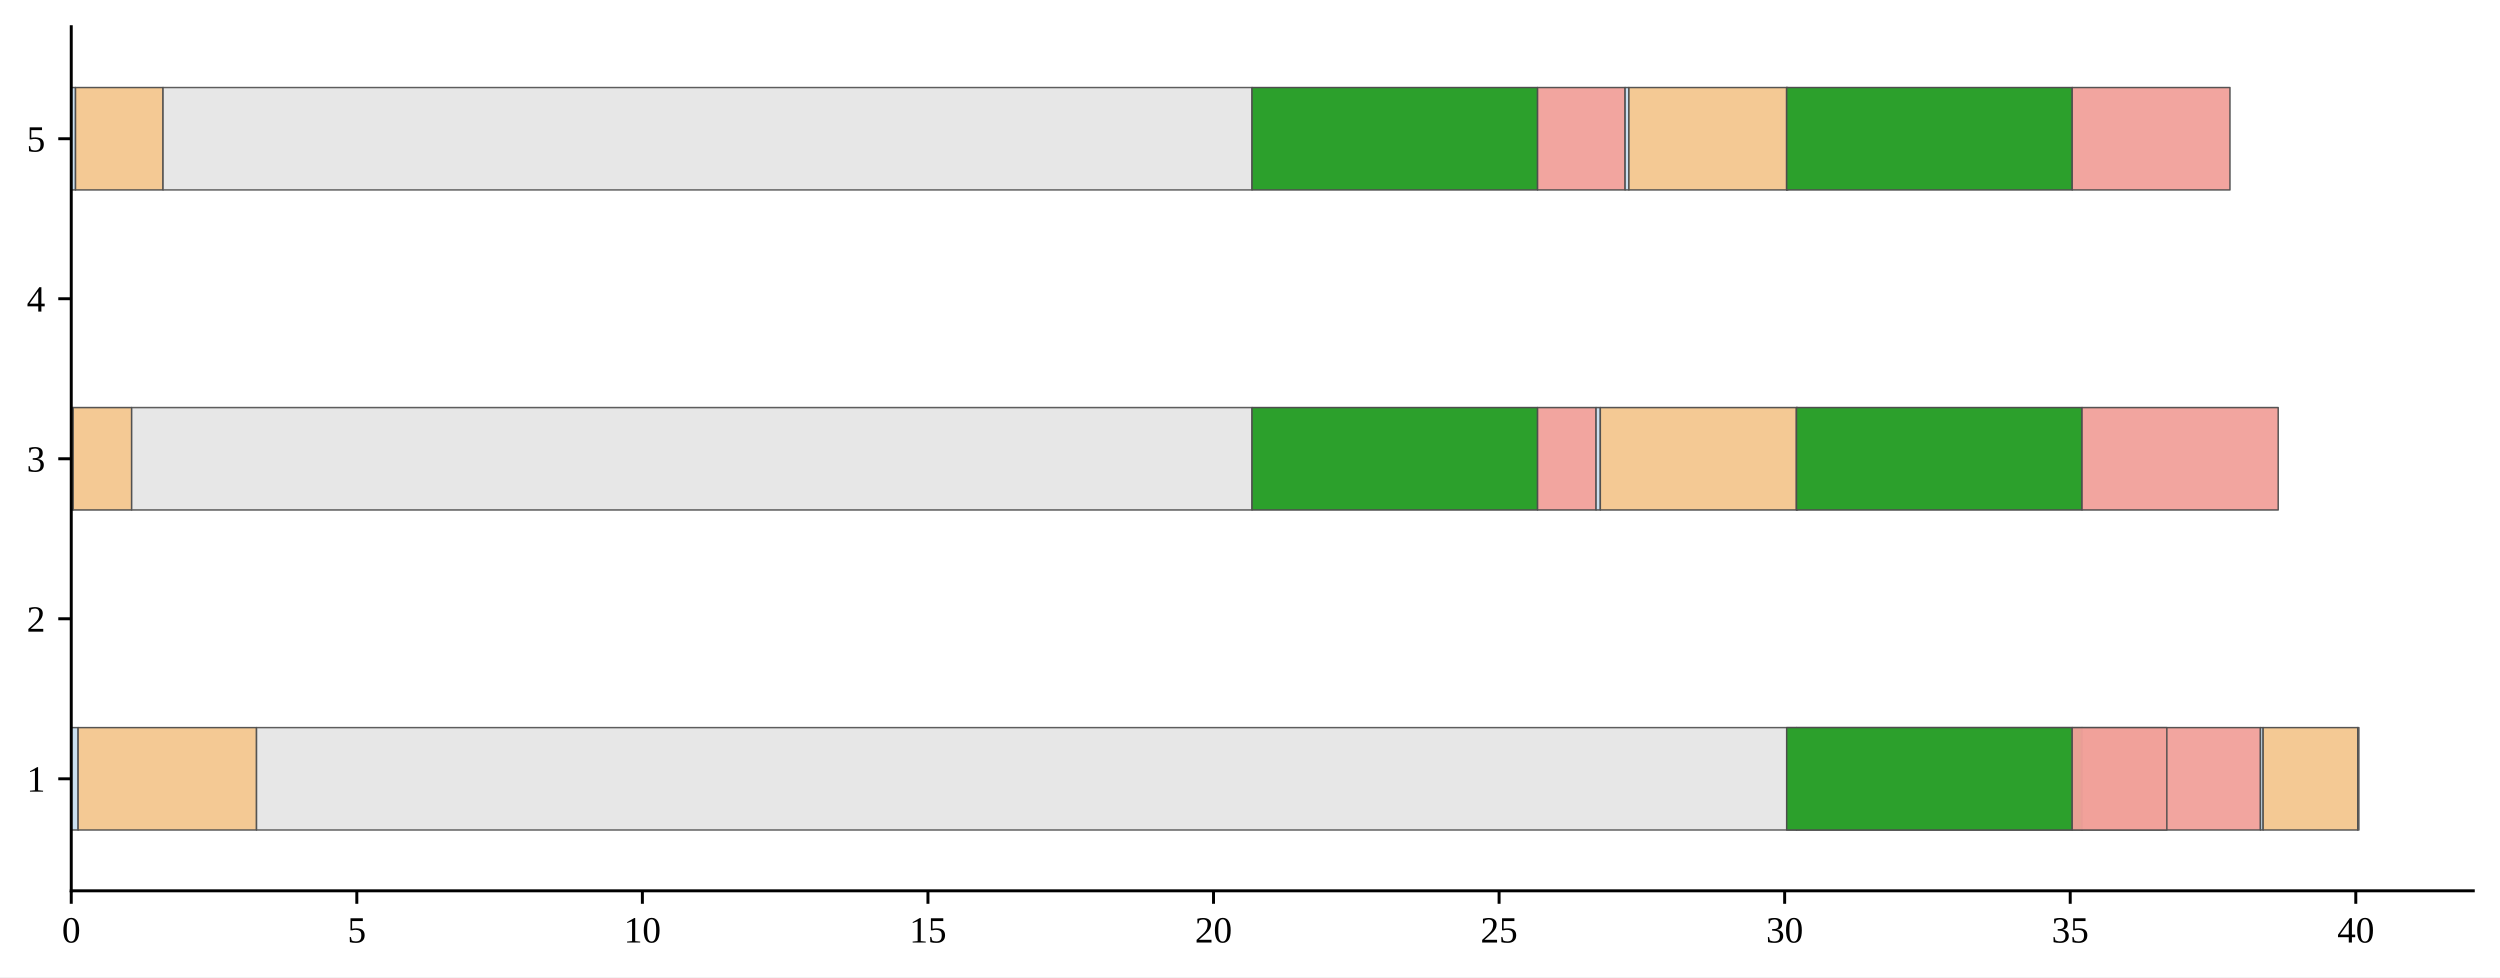
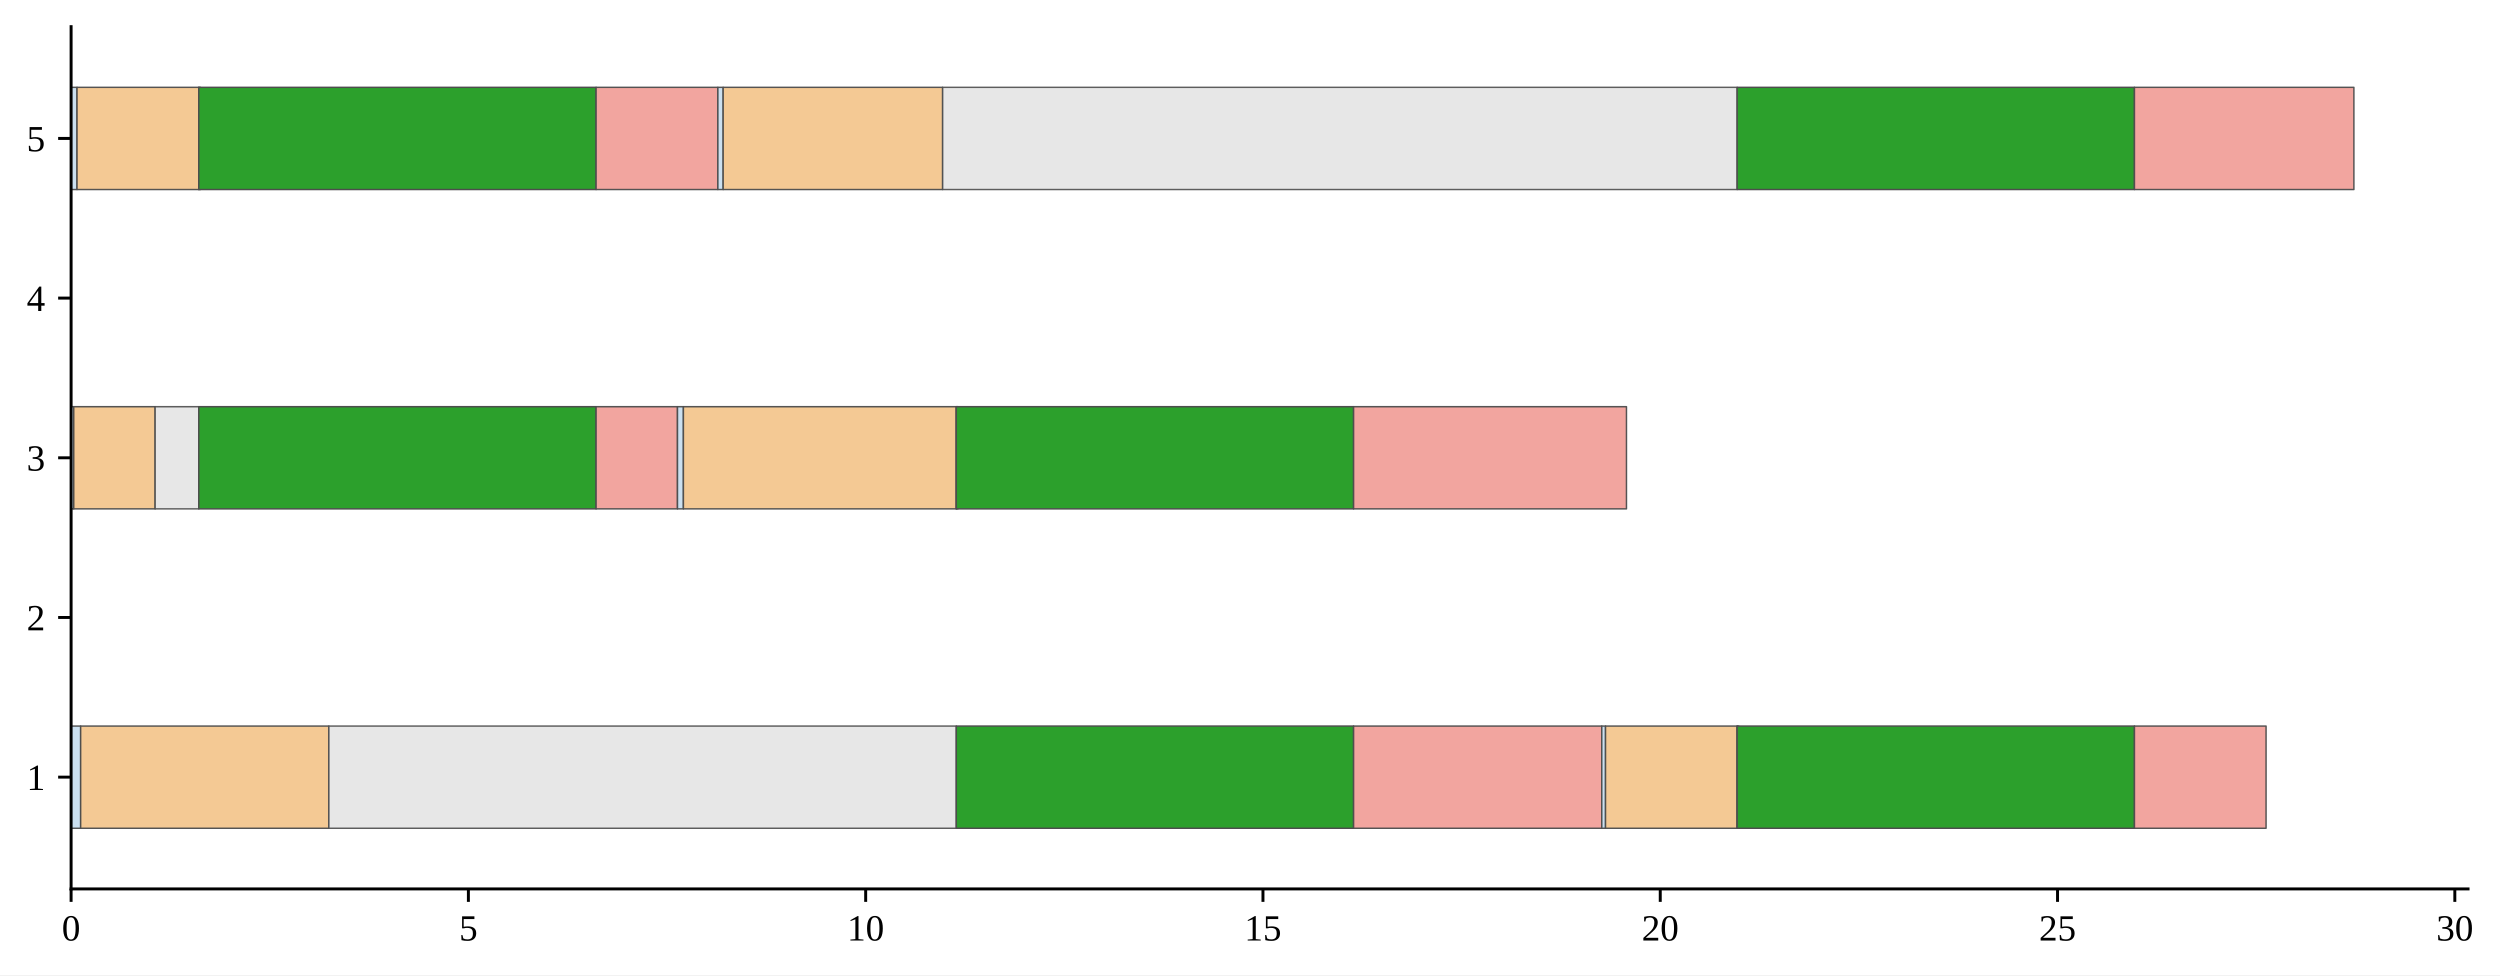
- <svg xmlns="http://www.w3.org/2000/svg" xmlns:xlink="http://www.w3.org/1999/xlink" width="673.68pt" height="263.331pt" viewBox="0 0 673.68 263.331" version="1.1">
+ <svg xmlns="http://www.w3.org/2000/svg" xmlns:xlink="http://www.w3.org/1999/xlink" width="675.111pt" height="263.331pt" viewBox="0 0 675.111 263.331" version="1.1">
  <defs>
    <style type="text/css">*{stroke-linejoin: round; stroke-linecap: butt}</style>
  </defs>
  <g id="figure_1">
    <g id="patch_1">
-       <path d="M 0 263.331  L 673.68 263.331  L 673.68 0  L 0 0  z " style="fill: #ffffff" />
+       <path d="M 0 263.331  L 675.111 263.331  L 675.111 0  L 0 0  z " style="fill: #ffffff" />
    </g>
    <g id="axes_1">
      <g id="patch_2">
        <path d="M 19.2 240.048  L 666.48 240.048  L 666.48 7.2  L 19.2 7.2  z " style="fill: #ffffff" />
      </g>
      <g id="PolyCollection_1">
        <defs>
-           <path id="m24be1c1e08" d="M 19.2 -39.668  L 19.2 -67.265  L 21.05 -67.265  L 21.05 -39.668  z " style="stroke: #4d4d4d; stroke-opacity: 0.95; stroke-width: 0.4" />
-         </defs>
-         <g clip-path="url(#p6a572d9586)">
-           <use xlink:href="#m24be1c1e08" x="0" y="263.331" style="fill: #c9dff0; fill-opacity: 0.95; stroke: #4d4d4d; stroke-opacity: 0.95; stroke-width: 0.4" />
+           <path id="m1717d25ca0" d="M 19.2 -39.668  L 19.2 -67.265  L 21.779 -67.265  L 21.779 -39.668  z " style="stroke: #4d4d4d; stroke-opacity: 0.95; stroke-width: 0.4" />
+         </defs>
+         <g clip-path="url(#pfe1a1c4720)">
+           <use xlink:href="#m1717d25ca0" x="0" y="263.331" style="fill: #c9dff0; fill-opacity: 0.95; stroke: #4d4d4d; stroke-opacity: 0.95; stroke-width: 0.4" />
        </g>
      </g>
      <g id="PolyCollection_2">
        <defs>
-           <path id="m20454678ed" d="M 21.05 -39.668  L 21.05 -67.265  L 69.123 -67.265  L 69.123 -39.668  z " style="stroke: #4d4d4d; stroke-opacity: 0.95; stroke-width: 0.4" />
-         </defs>
-         <g clip-path="url(#p6a572d9586)">
-           <use xlink:href="#m20454678ed" x="0" y="263.331" style="fill: #f4c78f; fill-opacity: 0.95; stroke: #4d4d4d; stroke-opacity: 0.95; stroke-width: 0.4" />
+           <path id="m9df8853a4f" d="M 21.779 -39.668  L 21.779 -67.265  L 88.802 -67.265  L 88.802 -39.668  z " style="stroke: #4d4d4d; stroke-opacity: 0.95; stroke-width: 0.4" />
+         </defs>
+         <g clip-path="url(#pfe1a1c4720)">
+           <use xlink:href="#m9df8853a4f" x="0" y="263.331" style="fill: #f4c78f; fill-opacity: 0.95; stroke: #4d4d4d; stroke-opacity: 0.95; stroke-width: 0.4" />
        </g>
      </g>
      <g id="PolyCollection_3">
        <defs>
-           <path id="mea105502d8" d="M 69.123 -39.668  L 69.123 -67.265  L 484.102 -67.265  L 484.102 -39.668  z " style="stroke: #4d4d4d; stroke-opacity: 0.9; stroke-width: 0.4" />
-         </defs>
-         <g clip-path="url(#p6a572d9586)">
-           <use xlink:href="#mea105502d8" x="0" y="263.331" style="fill: #e4e4e4; fill-opacity: 0.9; stroke: #4d4d4d; stroke-opacity: 0.9; stroke-width: 0.4" />
+           <path id="m0c22326349" d="M 88.802 -39.668  L 88.802 -67.265  L 258.242 -67.265  L 258.242 -39.668  z " style="stroke: #4d4d4d; stroke-opacity: 0.9; stroke-width: 0.4" />
+         </defs>
+         <g clip-path="url(#pfe1a1c4720)">
+           <use xlink:href="#m0c22326349" x="0" y="263.331" style="fill: #e4e4e4; fill-opacity: 0.9; stroke: #4d4d4d; stroke-opacity: 0.9; stroke-width: 0.4" />
        </g>
      </g>
      <g id="PolyCollection_4">
        <defs>
-           <path id="m68a57f00aa" d="M 484.102 -39.668  L 484.102 -67.265  L 561.054 -67.265  L 561.054 -39.668  z " style="stroke: #4d4d4d; stroke-width: 0.4" />
-         </defs>
-         <g clip-path="url(#p6a572d9586)">
-           <use xlink:href="#m68a57f00aa" x="0" y="263.331" style="fill: #2ca02c; stroke: #4d4d4d; stroke-width: 0.4" />
+           <path id="m4e22328db9" d="M 258.242 -39.668  L 258.242 -67.265  L 365.527 -67.265  L 365.527 -39.668  z " style="stroke: #4d4d4d; stroke-width: 0.4" />
+         </defs>
+         <g clip-path="url(#pfe1a1c4720)">
+           <use xlink:href="#m4e22328db9" x="0" y="263.331" style="fill: #2ca02c; stroke: #4d4d4d; stroke-width: 0.4" />
        </g>
      </g>
      <g id="PolyCollection_5">
        <defs>
-           <path id="m83b3ac8fc3" d="M 561.054 -39.668  L 561.054 -67.265  L 609.127 -67.265  L 609.127 -39.668  z " style="stroke: #4d4d4d; stroke-opacity: 0.95; stroke-width: 0.4" />
-         </defs>
-         <g clip-path="url(#p6a572d9586)">
-           <use xlink:href="#m83b3ac8fc3" x="0" y="263.331" style="fill: #f2a19b; fill-opacity: 0.95; stroke: #4d4d4d; stroke-opacity: 0.95; stroke-width: 0.4" />
+           <path id="md43f28adb7" d="M 365.527 -39.668  L 365.527 -67.265  L 432.55 -67.265  L 432.55 -39.668  z " style="stroke: #4d4d4d; stroke-opacity: 0.95; stroke-width: 0.4" />
+         </defs>
+         <g clip-path="url(#pfe1a1c4720)">
+           <use xlink:href="#md43f28adb7" x="0" y="263.331" style="fill: #f2a19b; fill-opacity: 0.95; stroke: #4d4d4d; stroke-opacity: 0.95; stroke-width: 0.4" />
        </g>
      </g>
      <g id="PolyCollection_6">
        <defs>
-           <path id="m5d989bdbdd" d="M 609.127 -39.668  L 609.127 -67.265  L 609.853 -67.265  L 609.853 -39.668  z " style="stroke: #4d4d4d; stroke-opacity: 0.95; stroke-width: 0.4" />
-         </defs>
-         <g clip-path="url(#p6a572d9586)">
-           <use xlink:href="#m5d989bdbdd" x="0" y="263.331" style="fill: #c9dff0; fill-opacity: 0.95; stroke: #4d4d4d; stroke-opacity: 0.95; stroke-width: 0.4" />
+           <path id="m1501fe42db" d="M 432.55 -39.668  L 432.55 -67.265  L 433.561 -67.265  L 433.561 -39.668  z " style="stroke: #4d4d4d; stroke-opacity: 0.95; stroke-width: 0.4" />
+         </defs>
+         <g clip-path="url(#pfe1a1c4720)">
+           <use xlink:href="#m1501fe42db" x="0" y="263.331" style="fill: #c9dff0; fill-opacity: 0.95; stroke: #4d4d4d; stroke-opacity: 0.95; stroke-width: 0.4" />
        </g>
      </g>
      <g id="PolyCollection_7">
        <defs>
-           <path id="m4aeea2d4e0" d="M 609.853 -39.668  L 609.853 -67.265  L 635.349 -67.265  L 635.349 -39.668  z " style="stroke: #4d4d4d; stroke-opacity: 0.95; stroke-width: 0.4" />
-         </defs>
-         <g clip-path="url(#p6a572d9586)">
-           <use xlink:href="#m4aeea2d4e0" x="0" y="263.331" style="fill: #f4c78f; fill-opacity: 0.95; stroke: #4d4d4d; stroke-opacity: 0.95; stroke-width: 0.4" />
+           <path id="m5d69b48de0" d="M 433.561 -39.668  L 433.561 -67.265  L 469.108 -67.265  L 469.108 -39.668  z " style="stroke: #4d4d4d; stroke-opacity: 0.95; stroke-width: 0.4" />
+         </defs>
+         <g clip-path="url(#pfe1a1c4720)">
+           <use xlink:href="#m5d69b48de0" x="0" y="263.331" style="fill: #f4c78f; fill-opacity: 0.95; stroke: #4d4d4d; stroke-opacity: 0.95; stroke-width: 0.4" />
        </g>
      </g>
      <g id="PolyCollection_8">
        <defs>
-           <path id="m7197f86d03" d="M 635.349 -39.668  L 635.349 -67.265  L 635.657 -67.265  L 635.657 -39.668  z " style="stroke: #4d4d4d; stroke-opacity: 0.9; stroke-width: 0.4" />
-         </defs>
-         <g clip-path="url(#p6a572d9586)">
-           <use xlink:href="#m7197f86d03" x="0" y="263.331" style="fill: #e4e4e4; fill-opacity: 0.9; stroke: #4d4d4d; stroke-opacity: 0.9; stroke-width: 0.4" />
+           <path id="m4aa2b29bba" d="M 469.108 -39.668  L 469.108 -67.265  L 469.537 -67.265  L 469.537 -39.668  z " style="stroke: #4d4d4d; stroke-opacity: 0.9; stroke-width: 0.4" />
+         </defs>
+         <g clip-path="url(#pfe1a1c4720)">
+           <use xlink:href="#m4aa2b29bba" x="0" y="263.331" style="fill: #e4e4e4; fill-opacity: 0.9; stroke: #4d4d4d; stroke-opacity: 0.9; stroke-width: 0.4" />
        </g>
      </g>
      <g id="PolyCollection_9">
        <defs>
-           <path id="me6e4e1cb48" d="M 481.454 -39.668  L 481.454 -67.265  L 558.407 -67.265  L 558.407 -39.668  z " style="stroke: #4d4d4d; stroke-width: 0.4" />
-         </defs>
-         <g clip-path="url(#p6a572d9586)">
-           <use xlink:href="#me6e4e1cb48" x="0" y="263.331" style="fill: #2ca02c; stroke: #4d4d4d; stroke-width: 0.4" />
+           <path id="mb99cb1fd97" d="M 469.108 -39.668  L 469.108 -67.265  L 576.393 -67.265  L 576.393 -39.668  z " style="stroke: #4d4d4d; stroke-width: 0.4" />
+         </defs>
+         <g clip-path="url(#pfe1a1c4720)">
+           <use xlink:href="#mb99cb1fd97" x="0" y="263.331" style="fill: #2ca02c; stroke: #4d4d4d; stroke-width: 0.4" />
        </g>
      </g>
      <g id="PolyCollection_10">
        <defs>
-           <path id="m607ff21022" d="M 558.407 -39.668  L 558.407 -67.265  L 583.903 -67.265  L 583.903 -39.668  z " style="stroke: #4d4d4d; stroke-opacity: 0.95; stroke-width: 0.4" />
-         </defs>
-         <g clip-path="url(#p6a572d9586)">
-           <use xlink:href="#m607ff21022" x="0" y="263.331" style="fill: #f2a19b; fill-opacity: 0.95; stroke: #4d4d4d; stroke-opacity: 0.95; stroke-width: 0.4" />
+           <path id="m17c0396d62" d="M 576.393 -39.668  L 576.393 -67.265  L 611.94 -67.265  L 611.94 -39.668  z " style="stroke: #4d4d4d; stroke-opacity: 0.95; stroke-width: 0.4" />
+         </defs>
+         <g clip-path="url(#pfe1a1c4720)">
+           <use xlink:href="#m17c0396d62" x="0" y="263.331" style="fill: #f2a19b; fill-opacity: 0.95; stroke: #4d4d4d; stroke-opacity: 0.95; stroke-width: 0.4" />
        </g>
      </g>
      <g id="PolyCollection_11">
        <defs>
-           <path id="mc203e549f7" d="M 19.2 -125.908  L 19.2 -153.505  L 19.713 -153.505  L 19.713 -125.908  z " style="stroke: #4d4d4d; stroke-opacity: 0.95; stroke-width: 0.4" />
-         </defs>
-         <g clip-path="url(#p6a572d9586)">
-           <use xlink:href="#mc203e549f7" x="0" y="263.331" style="fill: #c9dff0; fill-opacity: 0.95; stroke: #4d4d4d; stroke-opacity: 0.95; stroke-width: 0.4" />
+           <path id="mbdcfbdf0c4" d="M 19.2 -125.908  L 19.2 -153.505  L 19.915 -153.505  L 19.915 -125.908  z " style="stroke: #4d4d4d; stroke-opacity: 0.95; stroke-width: 0.4" />
+         </defs>
+         <g clip-path="url(#pfe1a1c4720)">
+           <use xlink:href="#mbdcfbdf0c4" x="0" y="263.331" style="fill: #c9dff0; fill-opacity: 0.95; stroke: #4d4d4d; stroke-opacity: 0.95; stroke-width: 0.4" />
        </g>
      </g>
      <g id="PolyCollection_12">
        <defs>
-           <path id="m6c04234346" d="M 19.713 -125.908  L 19.713 -153.505  L 35.478 -153.505  L 35.478 -125.908  z " style="stroke: #4d4d4d; stroke-opacity: 0.95; stroke-width: 0.4" />
-         </defs>
-         <g clip-path="url(#p6a572d9586)">
-           <use xlink:href="#m6c04234346" x="0" y="263.331" style="fill: #f4c78f; fill-opacity: 0.95; stroke: #4d4d4d; stroke-opacity: 0.95; stroke-width: 0.4" />
+           <path id="m843099208a" d="M 19.915 -125.908  L 19.915 -153.505  L 41.895 -153.505  L 41.895 -125.908  z " style="stroke: #4d4d4d; stroke-opacity: 0.95; stroke-width: 0.4" />
+         </defs>
+         <g clip-path="url(#pfe1a1c4720)">
+           <use xlink:href="#m843099208a" x="0" y="263.331" style="fill: #f4c78f; fill-opacity: 0.95; stroke: #4d4d4d; stroke-opacity: 0.95; stroke-width: 0.4" />
        </g>
      </g>
      <g id="PolyCollection_13">
        <defs>
-           <path id="m54794ebbbf" d="M 35.478 -125.908  L 35.478 -153.505  L 337.38 -153.505  L 337.38 -125.908  z " style="stroke: #4d4d4d; stroke-opacity: 0.9; stroke-width: 0.4" />
-         </defs>
-         <g clip-path="url(#p6a572d9586)">
-           <use xlink:href="#m54794ebbbf" x="0" y="263.331" style="fill: #e4e4e4; fill-opacity: 0.9; stroke: #4d4d4d; stroke-opacity: 0.9; stroke-width: 0.4" />
+           <path id="mf24034d36c" d="M 41.895 -125.908  L 41.895 -153.505  L 53.685 -153.505  L 53.685 -125.908  z " style="stroke: #4d4d4d; stroke-opacity: 0.9; stroke-width: 0.4" />
+         </defs>
+         <g clip-path="url(#pfe1a1c4720)">
+           <use xlink:href="#mf24034d36c" x="0" y="263.331" style="fill: #e4e4e4; fill-opacity: 0.9; stroke: #4d4d4d; stroke-opacity: 0.9; stroke-width: 0.4" />
        </g>
      </g>
      <g id="PolyCollection_14">
        <defs>
-           <path id="mdaf29e4f71" d="M 337.38 -125.908  L 337.38 -153.505  L 414.332 -153.505  L 414.332 -125.908  z " style="stroke: #4d4d4d; stroke-width: 0.4" />
-         </defs>
-         <g clip-path="url(#p6a572d9586)">
-           <use xlink:href="#mdaf29e4f71" x="0" y="263.331" style="fill: #2ca02c; stroke: #4d4d4d; stroke-width: 0.4" />
+           <path id="m2c597e424e" d="M 53.685 -125.908  L 53.685 -153.505  L 160.971 -153.505  L 160.971 -125.908  z " style="stroke: #4d4d4d; stroke-width: 0.4" />
+         </defs>
+         <g clip-path="url(#pfe1a1c4720)">
+           <use xlink:href="#m2c597e424e" x="0" y="263.331" style="fill: #2ca02c; stroke: #4d4d4d; stroke-width: 0.4" />
        </g>
      </g>
      <g id="PolyCollection_15">
        <defs>
-           <path id="m4701ea5c61" d="M 414.332 -125.908  L 414.332 -153.505  L 430.097 -153.505  L 430.097 -125.908  z " style="stroke: #4d4d4d; stroke-opacity: 0.95; stroke-width: 0.4" />
-         </defs>
-         <g clip-path="url(#p6a572d9586)">
-           <use xlink:href="#m4701ea5c61" x="0" y="263.331" style="fill: #f2a19b; fill-opacity: 0.95; stroke: #4d4d4d; stroke-opacity: 0.95; stroke-width: 0.4" />
+           <path id="mf213f6181a" d="M 160.971 -125.908  L 160.971 -153.505  L 182.95 -153.505  L 182.95 -125.908  z " style="stroke: #4d4d4d; stroke-opacity: 0.95; stroke-width: 0.4" />
+         </defs>
+         <g clip-path="url(#pfe1a1c4720)">
+           <use xlink:href="#mf213f6181a" x="0" y="263.331" style="fill: #f2a19b; fill-opacity: 0.95; stroke: #4d4d4d; stroke-opacity: 0.95; stroke-width: 0.4" />
        </g>
      </g>
      <g id="PolyCollection_16">
        <defs>
-           <path id="mc4c8ad36f5" d="M 430.097 -125.908  L 430.097 -153.505  L 431.244 -153.505  L 431.244 -125.908  z " style="stroke: #4d4d4d; stroke-opacity: 0.95; stroke-width: 0.4" />
-         </defs>
-         <g clip-path="url(#p6a572d9586)">
-           <use xlink:href="#mc4c8ad36f5" x="0" y="263.331" style="fill: #c9dff0; fill-opacity: 0.95; stroke: #4d4d4d; stroke-opacity: 0.95; stroke-width: 0.4" />
+           <path id="m728a1c1bde" d="M 182.95 -125.908  L 182.95 -153.505  L 184.549 -153.505  L 184.549 -125.908  z " style="stroke: #4d4d4d; stroke-opacity: 0.95; stroke-width: 0.4" />
+         </defs>
+         <g clip-path="url(#pfe1a1c4720)">
+           <use xlink:href="#m728a1c1bde" x="0" y="263.331" style="fill: #c9dff0; fill-opacity: 0.95; stroke: #4d4d4d; stroke-opacity: 0.95; stroke-width: 0.4" />
        </g>
      </g>
      <g id="PolyCollection_17">
        <defs>
-           <path id="m6aa80e441e" d="M 431.244 -125.908  L 431.244 -153.505  L 484.102 -153.505  L 484.102 -125.908  z " style="stroke: #4d4d4d; stroke-opacity: 0.95; stroke-width: 0.4" />
-         </defs>
-         <g clip-path="url(#p6a572d9586)">
-           <use xlink:href="#m6aa80e441e" x="0" y="263.331" style="fill: #f4c78f; fill-opacity: 0.95; stroke: #4d4d4d; stroke-opacity: 0.95; stroke-width: 0.4" />
+           <path id="m485f1c8cc5" d="M 184.549 -125.908  L 184.549 -153.505  L 258.242 -153.505  L 258.242 -125.908  z " style="stroke: #4d4d4d; stroke-opacity: 0.95; stroke-width: 0.4" />
+         </defs>
+         <g clip-path="url(#pfe1a1c4720)">
+           <use xlink:href="#m485f1c8cc5" x="0" y="263.331" style="fill: #f4c78f; fill-opacity: 0.95; stroke: #4d4d4d; stroke-opacity: 0.95; stroke-width: 0.4" />
        </g>
      </g>
      <g id="PolyCollection_18">
        <defs>
-           <path id="m3cb68df83d" d="M 484.102 -125.908  L 484.102 -153.505  L 484.409 -153.505  L 484.409 -125.908  z " style="stroke: #4d4d4d; stroke-opacity: 0.9; stroke-width: 0.4" />
-         </defs>
-         <g clip-path="url(#p6a572d9586)">
-           <use xlink:href="#m3cb68df83d" x="0" y="263.331" style="fill: #e4e4e4; fill-opacity: 0.9; stroke: #4d4d4d; stroke-opacity: 0.9; stroke-width: 0.4" />
+           <path id="me4ee954d4b" d="M 258.242 -125.908  L 258.242 -153.505  L 258.671 -153.505  L 258.671 -125.908  z " style="stroke: #4d4d4d; stroke-opacity: 0.9; stroke-width: 0.4" />
+         </defs>
+         <g clip-path="url(#pfe1a1c4720)">
+           <use xlink:href="#me4ee954d4b" x="0" y="263.331" style="fill: #e4e4e4; fill-opacity: 0.9; stroke: #4d4d4d; stroke-opacity: 0.9; stroke-width: 0.4" />
        </g>
      </g>
      <g id="PolyCollection_19">
        <defs>
-           <path id="m451e20a347" d="M 484.102 -125.908  L 484.102 -153.505  L 561.054 -153.505  L 561.054 -125.908  z " style="stroke: #4d4d4d; stroke-width: 0.4" />
-         </defs>
-         <g clip-path="url(#p6a572d9586)">
-           <use xlink:href="#m451e20a347" x="0" y="263.331" style="fill: #2ca02c; stroke: #4d4d4d; stroke-width: 0.4" />
+           <path id="mbf5f4fd1e4" d="M 258.242 -125.908  L 258.242 -153.505  L 365.527 -153.505  L 365.527 -125.908  z " style="stroke: #4d4d4d; stroke-width: 0.4" />
+         </defs>
+         <g clip-path="url(#pfe1a1c4720)">
+           <use xlink:href="#mbf5f4fd1e4" x="0" y="263.331" style="fill: #2ca02c; stroke: #4d4d4d; stroke-width: 0.4" />
        </g>
      </g>
      <g id="PolyCollection_20">
        <defs>
-           <path id="m34159f7dee" d="M 561.054 -125.908  L 561.054 -153.505  L 613.911 -153.505  L 613.911 -125.908  z " style="stroke: #4d4d4d; stroke-opacity: 0.95; stroke-width: 0.4" />
-         </defs>
-         <g clip-path="url(#p6a572d9586)">
-           <use xlink:href="#m34159f7dee" x="0" y="263.331" style="fill: #f2a19b; fill-opacity: 0.95; stroke: #4d4d4d; stroke-opacity: 0.95; stroke-width: 0.4" />
+           <path id="mc0ffd08917" d="M 365.527 -125.908  L 365.527 -153.505  L 439.22 -153.505  L 439.22 -125.908  z " style="stroke: #4d4d4d; stroke-opacity: 0.95; stroke-width: 0.4" />
+         </defs>
+         <g clip-path="url(#pfe1a1c4720)">
+           <use xlink:href="#mc0ffd08917" x="0" y="263.331" style="fill: #f2a19b; fill-opacity: 0.95; stroke: #4d4d4d; stroke-opacity: 0.95; stroke-width: 0.4" />
        </g>
      </g>
      <g id="PolyCollection_21">
        <defs>
-           <path id="mb937d39172" d="M 19.2 -212.148  L 19.2 -239.745  L 20.347 -239.745  L 20.347 -212.148  z " style="stroke: #4d4d4d; stroke-opacity: 0.95; stroke-width: 0.4" />
-         </defs>
-         <g clip-path="url(#p6a572d9586)">
-           <use xlink:href="#mb937d39172" x="0" y="263.331" style="fill: #c9dff0; fill-opacity: 0.95; stroke: #4d4d4d; stroke-opacity: 0.95; stroke-width: 0.4" />
+           <path id="m3e08ad0660" d="M 19.2 -212.148  L 19.2 -239.745  L 20.799 -239.745  L 20.799 -212.148  z " style="stroke: #4d4d4d; stroke-opacity: 0.95; stroke-width: 0.4" />
+         </defs>
+         <g clip-path="url(#pfe1a1c4720)">
+           <use xlink:href="#m3e08ad0660" x="0" y="263.331" style="fill: #c9dff0; fill-opacity: 0.95; stroke: #4d4d4d; stroke-opacity: 0.95; stroke-width: 0.4" />
        </g>
      </g>
      <g id="PolyCollection_22">
        <defs>
-           <path id="m3854ad307a" d="M 20.347 -212.148  L 20.347 -239.745  L 43.935 -239.745  L 43.935 -212.148  z " style="stroke: #4d4d4d; stroke-opacity: 0.95; stroke-width: 0.4" />
-         </defs>
-         <g clip-path="url(#p6a572d9586)">
-           <use xlink:href="#m3854ad307a" x="0" y="263.331" style="fill: #f4c78f; fill-opacity: 0.95; stroke: #4d4d4d; stroke-opacity: 0.95; stroke-width: 0.4" />
+           <path id="m8096f5ed4a" d="M 20.799 -212.148  L 20.799 -239.745  L 53.685 -239.745  L 53.685 -212.148  z " style="stroke: #4d4d4d; stroke-opacity: 0.95; stroke-width: 0.4" />
+         </defs>
+         <g clip-path="url(#pfe1a1c4720)">
+           <use xlink:href="#m8096f5ed4a" x="0" y="263.331" style="fill: #f4c78f; fill-opacity: 0.95; stroke: #4d4d4d; stroke-opacity: 0.95; stroke-width: 0.4" />
        </g>
      </g>
      <g id="PolyCollection_23">
        <defs>
-           <path id="m57c6c935e8" d="M 43.935 -212.148  L 43.935 -239.745  L 337.38 -239.745  L 337.38 -212.148  z " style="stroke: #4d4d4d; stroke-opacity: 0.9; stroke-width: 0.4" />
-         </defs>
-         <g clip-path="url(#p6a572d9586)">
-           <use xlink:href="#m57c6c935e8" x="0" y="263.331" style="fill: #e4e4e4; fill-opacity: 0.9; stroke: #4d4d4d; stroke-opacity: 0.9; stroke-width: 0.4" />
+           <path id="m0e8cc45a47" d="M 53.685 -212.148  L 53.685 -239.745  L 54.115 -239.745  L 54.115 -212.148  z " style="stroke: #4d4d4d; stroke-opacity: 0.9; stroke-width: 0.4" />
+         </defs>
+         <g clip-path="url(#pfe1a1c4720)">
+           <use xlink:href="#m0e8cc45a47" x="0" y="263.331" style="fill: #e4e4e4; fill-opacity: 0.9; stroke: #4d4d4d; stroke-opacity: 0.9; stroke-width: 0.4" />
        </g>
      </g>
      <g id="PolyCollection_24">
        <defs>
-           <path id="md0cafb2a7d" d="M 337.38 -212.148  L 337.38 -239.745  L 414.332 -239.745  L 414.332 -212.148  z " style="stroke: #4d4d4d; stroke-width: 0.4" />
-         </defs>
-         <g clip-path="url(#p6a572d9586)">
-           <use xlink:href="#md0cafb2a7d" x="0" y="263.331" style="fill: #2ca02c; stroke: #4d4d4d; stroke-width: 0.4" />
+           <path id="mfb5dd7e766" d="M 53.685 -212.148  L 53.685 -239.745  L 160.971 -239.745  L 160.971 -212.148  z " style="stroke: #4d4d4d; stroke-width: 0.4" />
+         </defs>
+         <g clip-path="url(#pfe1a1c4720)">
+           <use xlink:href="#mfb5dd7e766" x="0" y="263.331" style="fill: #2ca02c; stroke: #4d4d4d; stroke-width: 0.4" />
        </g>
      </g>
      <g id="PolyCollection_25">
        <defs>
-           <path id="m34846ea4d8" d="M 414.332 -212.148  L 414.332 -239.745  L 437.92 -239.745  L 437.92 -212.148  z " style="stroke: #4d4d4d; stroke-opacity: 0.95; stroke-width: 0.4" />
-         </defs>
-         <g clip-path="url(#p6a572d9586)">
-           <use xlink:href="#m34846ea4d8" x="0" y="263.331" style="fill: #f2a19b; fill-opacity: 0.95; stroke: #4d4d4d; stroke-opacity: 0.95; stroke-width: 0.4" />
+           <path id="mdbaf4aef47" d="M 160.971 -212.148  L 160.971 -239.745  L 193.857 -239.745  L 193.857 -212.148  z " style="stroke: #4d4d4d; stroke-opacity: 0.95; stroke-width: 0.4" />
+         </defs>
+         <g clip-path="url(#pfe1a1c4720)">
+           <use xlink:href="#mdbaf4aef47" x="0" y="263.331" style="fill: #f2a19b; fill-opacity: 0.95; stroke: #4d4d4d; stroke-opacity: 0.95; stroke-width: 0.4" />
        </g>
      </g>
      <g id="PolyCollection_26">
        <defs>
-           <path id="m25d315b9d5" d="M 437.92 -212.148  L 437.92 -239.745  L 438.946 -239.745  L 438.946 -212.148  z " style="stroke: #4d4d4d; stroke-opacity: 0.95; stroke-width: 0.4" />
-         </defs>
-         <g clip-path="url(#p6a572d9586)">
-           <use xlink:href="#m25d315b9d5" x="0" y="263.331" style="fill: #c9dff0; fill-opacity: 0.95; stroke: #4d4d4d; stroke-opacity: 0.95; stroke-width: 0.4" />
+           <path id="m6a879928a1" d="M 193.857 -212.148  L 193.857 -239.745  L 195.287 -239.745  L 195.287 -212.148  z " style="stroke: #4d4d4d; stroke-opacity: 0.95; stroke-width: 0.4" />
+         </defs>
+         <g clip-path="url(#pfe1a1c4720)">
+           <use xlink:href="#m6a879928a1" x="0" y="263.331" style="fill: #c9dff0; fill-opacity: 0.95; stroke: #4d4d4d; stroke-opacity: 0.95; stroke-width: 0.4" />
        </g>
      </g>
      <g id="PolyCollection_27">
        <defs>
-           <path id="m77760d4959" d="M 438.946 -212.148  L 438.946 -239.745  L 481.454 -239.745  L 481.454 -212.148  z " style="stroke: #4d4d4d; stroke-opacity: 0.95; stroke-width: 0.4" />
-         </defs>
-         <g clip-path="url(#p6a572d9586)">
-           <use xlink:href="#m77760d4959" x="0" y="263.331" style="fill: #f4c78f; fill-opacity: 0.95; stroke: #4d4d4d; stroke-opacity: 0.95; stroke-width: 0.4" />
+           <path id="mfebadc403c" d="M 195.287 -212.148  L 195.287 -239.745  L 254.551 -239.745  L 254.551 -212.148  z " style="stroke: #4d4d4d; stroke-opacity: 0.95; stroke-width: 0.4" />
+         </defs>
+         <g clip-path="url(#pfe1a1c4720)">
+           <use xlink:href="#mfebadc403c" x="0" y="263.331" style="fill: #f4c78f; fill-opacity: 0.95; stroke: #4d4d4d; stroke-opacity: 0.95; stroke-width: 0.4" />
        </g>
      </g>
      <g id="PolyCollection_28">
        <defs>
-           <path id="ma9ed6c1339" d="M 481.454 -212.148  L 481.454 -239.745  L 481.762 -239.745  L 481.762 -212.148  z " style="stroke: #4d4d4d; stroke-opacity: 0.9; stroke-width: 0.4" />
-         </defs>
-         <g clip-path="url(#p6a572d9586)">
-           <use xlink:href="#ma9ed6c1339" x="0" y="263.331" style="fill: #e4e4e4; fill-opacity: 0.9; stroke: #4d4d4d; stroke-opacity: 0.9; stroke-width: 0.4" />
+           <path id="m107a5eb5f2" d="M 254.551 -212.148  L 254.551 -239.745  L 469.108 -239.745  L 469.108 -212.148  z " style="stroke: #4d4d4d; stroke-opacity: 0.9; stroke-width: 0.4" />
+         </defs>
+         <g clip-path="url(#pfe1a1c4720)">
+           <use xlink:href="#m107a5eb5f2" x="0" y="263.331" style="fill: #e4e4e4; fill-opacity: 0.9; stroke: #4d4d4d; stroke-opacity: 0.9; stroke-width: 0.4" />
        </g>
      </g>
      <g id="PolyCollection_29">
        <defs>
-           <path id="m63225bb59b" d="M 481.454 -212.148  L 481.454 -239.745  L 558.407 -239.745  L 558.407 -212.148  z " style="stroke: #4d4d4d; stroke-width: 0.4" />
-         </defs>
-         <g clip-path="url(#p6a572d9586)">
-           <use xlink:href="#m63225bb59b" x="0" y="263.331" style="fill: #2ca02c; stroke: #4d4d4d; stroke-width: 0.4" />
+           <path id="mcb8d15bf73" d="M 469.108 -212.148  L 469.108 -239.745  L 576.393 -239.745  L 576.393 -212.148  z " style="stroke: #4d4d4d; stroke-width: 0.4" />
+         </defs>
+         <g clip-path="url(#pfe1a1c4720)">
+           <use xlink:href="#mcb8d15bf73" x="0" y="263.331" style="fill: #2ca02c; stroke: #4d4d4d; stroke-width: 0.4" />
        </g>
      </g>
      <g id="PolyCollection_30">
        <defs>
-           <path id="m4fd27f8518" d="M 558.407 -212.148  L 558.407 -239.745  L 600.915 -239.745  L 600.915 -212.148  z " style="stroke: #4d4d4d; stroke-opacity: 0.95; stroke-width: 0.4" />
-         </defs>
-         <g clip-path="url(#p6a572d9586)">
-           <use xlink:href="#m4fd27f8518" x="0" y="263.331" style="fill: #f2a19b; fill-opacity: 0.95; stroke: #4d4d4d; stroke-opacity: 0.95; stroke-width: 0.4" />
+           <path id="mc5b52d0b0c" d="M 576.393 -212.148  L 576.393 -239.745  L 635.657 -239.745  L 635.657 -212.148  z " style="stroke: #4d4d4d; stroke-opacity: 0.95; stroke-width: 0.4" />
+         </defs>
+         <g clip-path="url(#pfe1a1c4720)">
+           <use xlink:href="#mc5b52d0b0c" x="0" y="263.331" style="fill: #f2a19b; fill-opacity: 0.95; stroke: #4d4d4d; stroke-opacity: 0.95; stroke-width: 0.4" />
        </g>
      </g>
      <g id="matplotlib.axis_1">
        <g id="xtick_1">
          <g id="line2d_1">
            <defs>
-               <path id="ma4deaa16f5" d="M 0 0  L 0 3.5  " style="stroke: #000000; stroke-width: 0.8" />
+               <path id="m8972c1b68b" d="M 0 0  L 0 3.5  " style="stroke: #000000; stroke-width: 0.8" />
            </defs>
            <g>
-               <use xlink:href="#ma4deaa16f5" x="19.2" y="240.048" style="stroke: #000000; stroke-width: 0.8" />
+               <use xlink:href="#m8972c1b68b" x="19.2" y="240.048" style="stroke: #000000; stroke-width: 0.8" />
            </g>
          </g>
          <g id="text_1">
            <text style="font-size: 10px; font-family: 'Times New Roman'; text-anchor: middle" x="19.2" y="253.992" transform="rotate(-0 19.2 253.9917)">0</text>
          </g>
        </g>
        <g id="xtick_2">
          <g id="line2d_2">
            <g>
-               <use xlink:href="#ma4deaa16f5" x="96.152" y="240.048" style="stroke: #000000; stroke-width: 0.8" />
+               <use xlink:href="#m8972c1b68b" x="126.485" y="240.048" style="stroke: #000000; stroke-width: 0.8" />
            </g>
          </g>
          <g id="text_2">
-             <text style="font-size: 10px; font-family: 'Times New Roman'; text-anchor: middle" x="96.152" y="253.992" transform="rotate(-0 96.15237 253.9917)">5</text>
+             <text style="font-size: 10px; font-family: 'Times New Roman'; text-anchor: middle" x="126.485" y="253.992" transform="rotate(-0 126.4852 253.9917)">5</text>
          </g>
        </g>
        <g id="xtick_3">
          <g id="line2d_3">
            <g>
-               <use xlink:href="#ma4deaa16f5" x="173.105" y="240.048" style="stroke: #000000; stroke-width: 0.8" />
+               <use xlink:href="#m8972c1b68b" x="233.77" y="240.048" style="stroke: #000000; stroke-width: 0.8" />
            </g>
          </g>
          <g id="text_3">
-             <text style="font-size: 10px; font-family: 'Times New Roman'; text-anchor: middle" x="173.105" y="253.992" transform="rotate(-0 173.1047 253.9917)">10</text>
+             <text style="font-size: 10px; font-family: 'Times New Roman'; text-anchor: middle" x="233.77" y="253.992" transform="rotate(-0 233.7705 253.9917)">10</text>
          </g>
        </g>
        <g id="xtick_4">
          <g id="line2d_4">
            <g>
-               <use xlink:href="#ma4deaa16f5" x="250.057" y="240.048" style="stroke: #000000; stroke-width: 0.8" />
+               <use xlink:href="#m8972c1b68b" x="341.056" y="240.048" style="stroke: #000000; stroke-width: 0.8" />
            </g>
          </g>
          <g id="text_4">
-             <text style="font-size: 10px; font-family: 'Times New Roman'; text-anchor: middle" x="250.057" y="253.992" transform="rotate(-0 250.0571 253.9917)">15</text>
+             <text style="font-size: 10px; font-family: 'Times New Roman'; text-anchor: middle" x="341.056" y="253.992" transform="rotate(-0 341.0557 253.9917)">15</text>
          </g>
        </g>
        <g id="xtick_5">
          <g id="line2d_5">
            <g>
-               <use xlink:href="#ma4deaa16f5" x="327.009" y="240.048" style="stroke: #000000; stroke-width: 0.8" />
+               <use xlink:href="#m8972c1b68b" x="448.341" y="240.048" style="stroke: #000000; stroke-width: 0.8" />
            </g>
          </g>
          <g id="text_5">
-             <text style="font-size: 10px; font-family: 'Times New Roman'; text-anchor: middle" x="327.009" y="253.992" transform="rotate(-0 327.0095 253.9917)">20</text>
+             <text style="font-size: 10px; font-family: 'Times New Roman'; text-anchor: middle" x="448.341" y="253.992" transform="rotate(-0 448.3409 253.9917)">20</text>
          </g>
        </g>
        <g id="xtick_6">
          <g id="line2d_6">
            <g>
-               <use xlink:href="#ma4deaa16f5" x="403.962" y="240.048" style="stroke: #000000; stroke-width: 0.8" />
+               <use xlink:href="#m8972c1b68b" x="555.626" y="240.048" style="stroke: #000000; stroke-width: 0.8" />
            </g>
          </g>
          <g id="text_6">
-             <text style="font-size: 10px; font-family: 'Times New Roman'; text-anchor: middle" x="403.962" y="253.992" transform="rotate(-0 403.9619 253.9917)">25</text>
+             <text style="font-size: 10px; font-family: 'Times New Roman'; text-anchor: middle" x="555.626" y="253.992" transform="rotate(-0 555.6262 253.9917)">25</text>
          </g>
        </g>
        <g id="xtick_7">
          <g id="line2d_7">
            <g>
-               <use xlink:href="#ma4deaa16f5" x="480.914" y="240.048" style="stroke: #000000; stroke-width: 0.8" />
+               <use xlink:href="#m8972c1b68b" x="662.911" y="240.048" style="stroke: #000000; stroke-width: 0.8" />
            </g>
          </g>
          <g id="text_7">
-             <text style="font-size: 10px; font-family: 'Times New Roman'; text-anchor: middle" x="480.914" y="253.992" transform="rotate(-0 480.9142 253.9917)">30</text>
-           </g>
-         </g>
-         <g id="xtick_8">
-           <g id="line2d_8">
-             <g>
-               <use xlink:href="#ma4deaa16f5" x="557.867" y="240.048" style="stroke: #000000; stroke-width: 0.8" />
-             </g>
-           </g>
-           <g id="text_8">
-             <text style="font-size: 10px; font-family: 'Times New Roman'; text-anchor: middle" x="557.867" y="253.992" transform="rotate(-0 557.8666 253.9917)">35</text>
-           </g>
-         </g>
-         <g id="xtick_9">
-           <g id="line2d_9">
-             <g>
-               <use xlink:href="#ma4deaa16f5" x="634.819" y="240.048" style="stroke: #000000; stroke-width: 0.8" />
-             </g>
-           </g>
-           <g id="text_9">
-             <text style="font-size: 10px; font-family: 'Times New Roman'; text-anchor: middle" x="634.819" y="253.992" transform="rotate(-0 634.819 253.9917)">40</text>
+             <text style="font-size: 10px; font-family: 'Times New Roman'; text-anchor: middle" x="662.911" y="253.992" transform="rotate(-0 662.9114 253.9917)">30</text>
          </g>
        </g>
      </g>
      <g id="matplotlib.axis_2">
        <g id="ytick_1">
+           <g id="line2d_8">
+             <defs>
+               <path id="ma2309c17c5" d="M 0 0  L -3.5 0  " style="stroke: #000000; stroke-width: 0.8" />
+             </defs>
+             <g>
+               <use xlink:href="#ma2309c17c5" x="19.2" y="209.864" style="stroke: #000000; stroke-width: 0.8" />
+             </g>
+           </g>
+           <g id="text_8">
+             <text style="font-size: 10px; font-family: 'Times New Roman'; text-anchor: end" x="12.2" y="213.336" transform="rotate(-0 12.2 213.3359)">1</text>
+           </g>
+         </g>
+         <g id="ytick_2">
+           <g id="line2d_9">
+             <g>
+               <use xlink:href="#ma2309c17c5" x="19.2" y="166.744" style="stroke: #000000; stroke-width: 0.8" />
+             </g>
+           </g>
+           <g id="text_9">
+             <text style="font-size: 10px; font-family: 'Times New Roman'; text-anchor: end" x="12.2" y="170.216" transform="rotate(-0 12.2 170.2159)">2</text>
+           </g>
+         </g>
+         <g id="ytick_3">
          <g id="line2d_10">
-             <defs>
-               <path id="mf52a14f65c" d="M 0 0  L -3.5 0  " style="stroke: #000000; stroke-width: 0.8" />
-             </defs>
-             <g>
-               <use xlink:href="#mf52a14f65c" x="19.2" y="209.864" style="stroke: #000000; stroke-width: 0.8" />
+             <g>
+               <use xlink:href="#ma2309c17c5" x="19.2" y="123.624" style="stroke: #000000; stroke-width: 0.8" />
            </g>
          </g>
          <g id="text_10">
-             <text style="font-size: 10px; font-family: 'Times New Roman'; text-anchor: end" x="12.2" y="213.336" transform="rotate(-0 12.2 213.3359)">1</text>
-           </g>
-         </g>
-         <g id="ytick_2">
+             <text style="font-size: 10px; font-family: 'Times New Roman'; text-anchor: end" x="12.2" y="127.096" transform="rotate(-0 12.2 127.0959)">3</text>
+           </g>
+         </g>
+         <g id="ytick_4">
          <g id="line2d_11">
            <g>
-               <use xlink:href="#mf52a14f65c" x="19.2" y="166.744" style="stroke: #000000; stroke-width: 0.8" />
+               <use xlink:href="#ma2309c17c5" x="19.2" y="80.504" style="stroke: #000000; stroke-width: 0.8" />
            </g>
          </g>
          <g id="text_11">
-             <text style="font-size: 10px; font-family: 'Times New Roman'; text-anchor: end" x="12.2" y="170.216" transform="rotate(-0 12.2 170.2159)">2</text>
-           </g>
-         </g>
-         <g id="ytick_3">
+             <text style="font-size: 10px; font-family: 'Times New Roman'; text-anchor: end" x="12.2" y="83.976" transform="rotate(-0 12.2 83.97588)">4</text>
+           </g>
+         </g>
+         <g id="ytick_5">
          <g id="line2d_12">
            <g>
-               <use xlink:href="#mf52a14f65c" x="19.2" y="123.624" style="stroke: #000000; stroke-width: 0.8" />
+               <use xlink:href="#ma2309c17c5" x="19.2" y="37.384" style="stroke: #000000; stroke-width: 0.8" />
            </g>
          </g>
          <g id="text_12">
-             <text style="font-size: 10px; font-family: 'Times New Roman'; text-anchor: end" x="12.2" y="127.096" transform="rotate(-0 12.2 127.0959)">3</text>
-           </g>
-         </g>
-         <g id="ytick_4">
-           <g id="line2d_13">
-             <g>
-               <use xlink:href="#mf52a14f65c" x="19.2" y="80.504" style="stroke: #000000; stroke-width: 0.8" />
-             </g>
-           </g>
-           <g id="text_13">
-             <text style="font-size: 10px; font-family: 'Times New Roman'; text-anchor: end" x="12.2" y="83.976" transform="rotate(-0 12.2 83.97588)">4</text>
-           </g>
-         </g>
-         <g id="ytick_5">
-           <g id="line2d_14">
-             <g>
-               <use xlink:href="#mf52a14f65c" x="19.2" y="37.384" style="stroke: #000000; stroke-width: 0.8" />
-             </g>
-           </g>
-           <g id="text_14">
            <text style="font-size: 10px; font-family: 'Times New Roman'; text-anchor: end" x="12.2" y="40.856" transform="rotate(-0 12.2 40.85587)">5</text>
          </g>
        </g>
      </g>
      <g id="patch_3">
        <path d="M 19.2 240.048  L 19.2 7.2  " style="fill: none; stroke: #000000; stroke-width: 0.8; stroke-linejoin: miter; stroke-linecap: square" />
      </g>
      <g id="patch_4">
        <path d="M 19.2 240.048  L 666.48 240.048  " style="fill: none; stroke: #000000; stroke-width: 0.8; stroke-linejoin: miter; stroke-linecap: square" />
      </g>
    </g>
  </g>
  <defs>
-     <clipPath id="p6a572d9586">
+     <clipPath id="pfe1a1c4720">
      <rect x="19.2" y="7.2" width="647.28" height="232.848" />
    </clipPath>
  </defs>
</svg>
